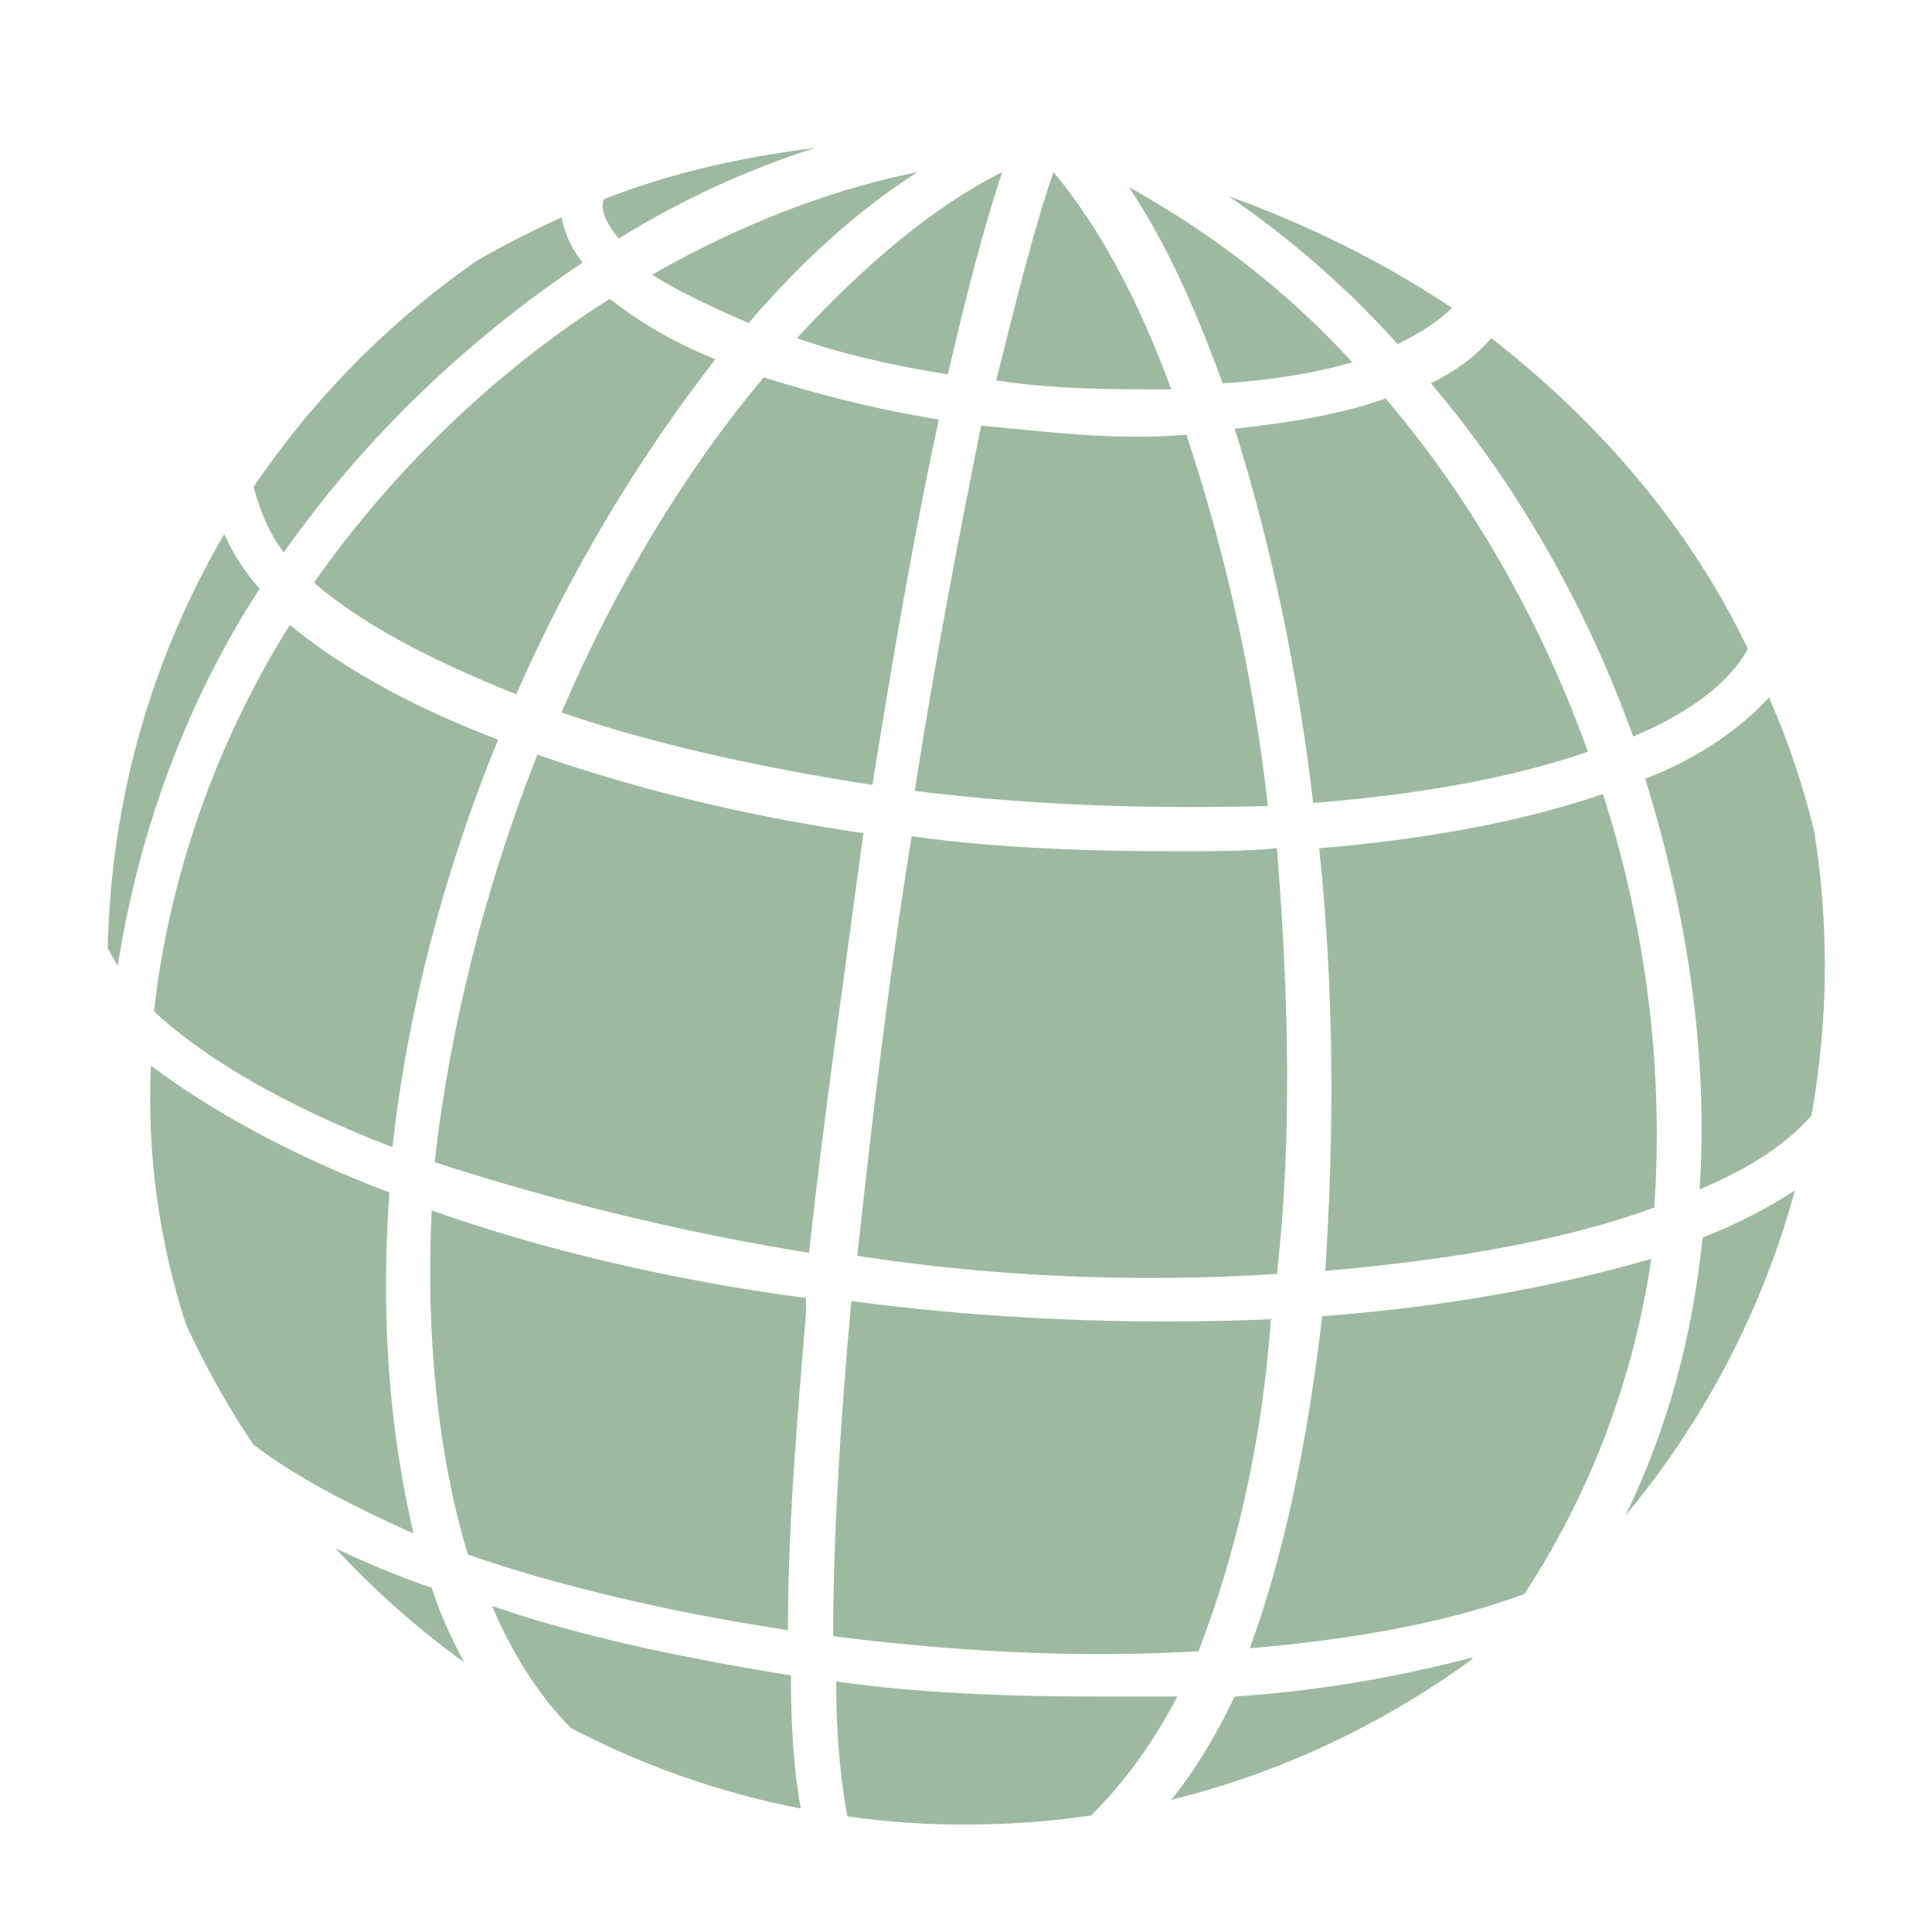
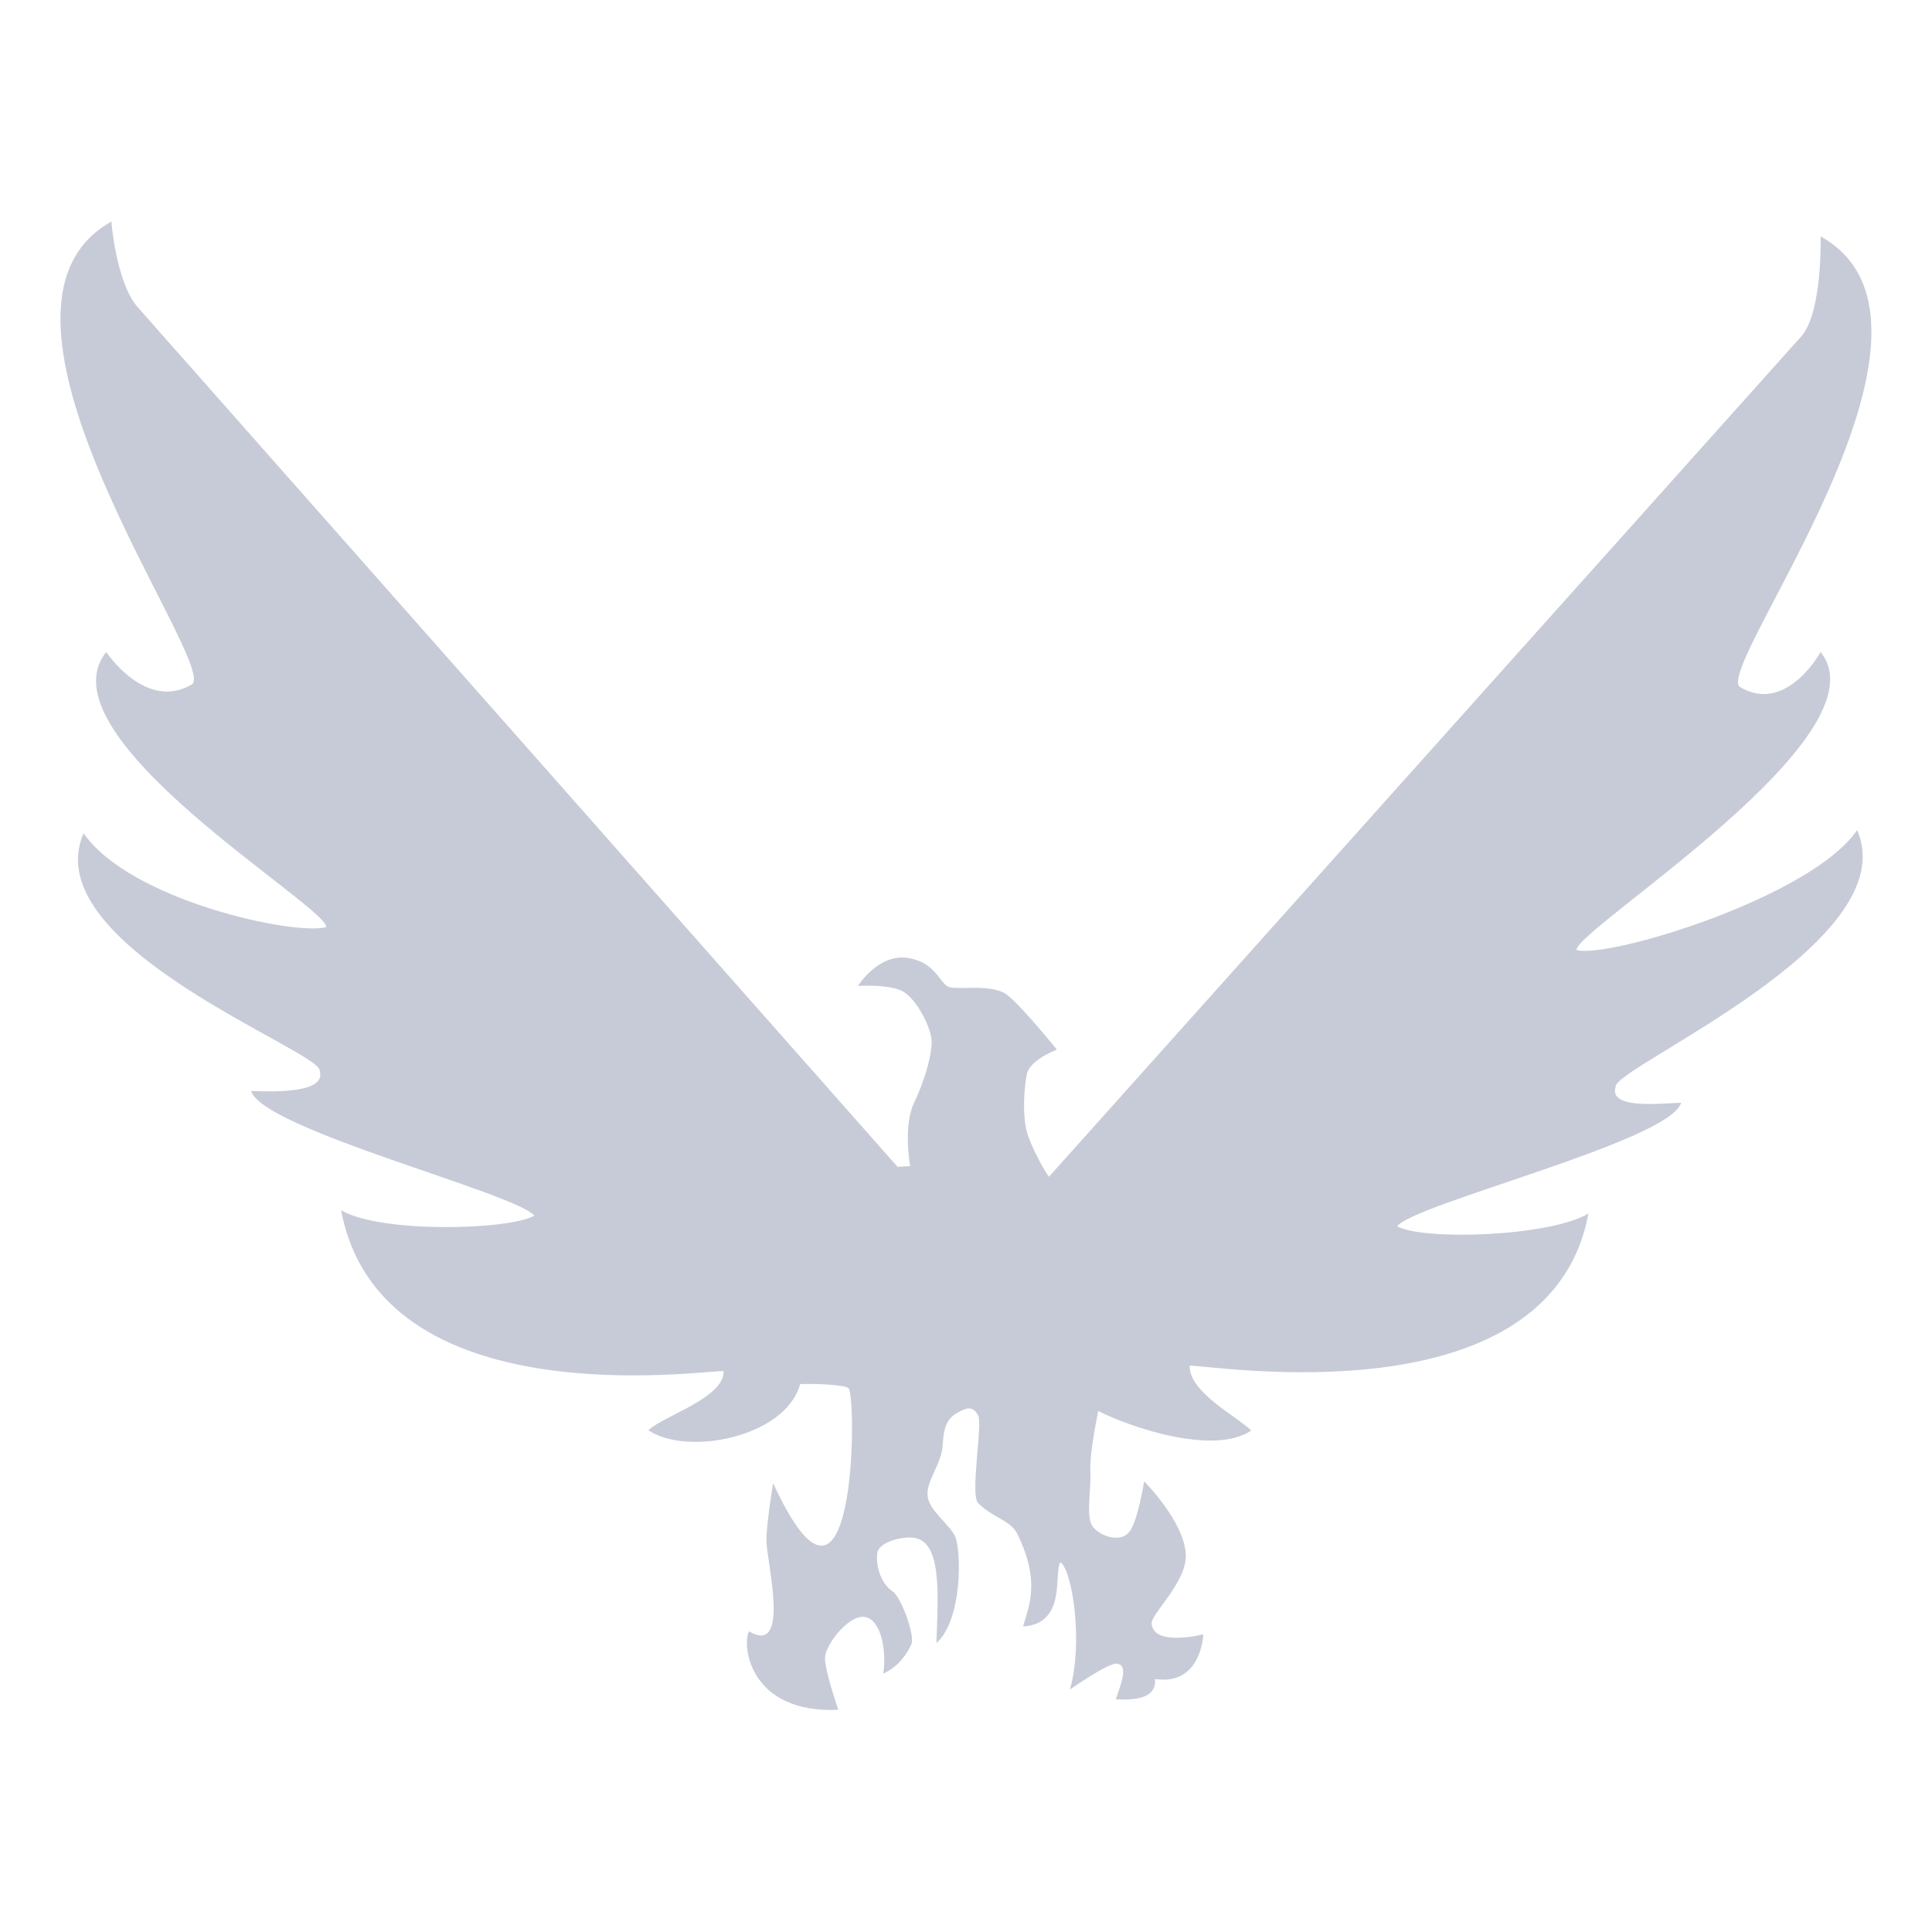
- <svg xmlns="http://www.w3.org/2000/svg" viewBox="0 0 64 64" enable-background="new 0 0 64 64">
-   <style type="text/css">.st0{fill:#9DBAA0;}</style>
-   <path class="st0" d="M42.3 42.2c.5-4.4.4-9.1 0-14.1-1.1.1-2.2.1-3.2.1-3 0-6.1-.1-8.9-.5-.8 4.9-1.4 10.2-1.8 13.9 4.5.7 9.3.9 13.9.6zM52.6 24.9c-1.5-4.2-3.8-8.3-6.7-11.7-1.4.5-3.1.8-5 1 1.2 3.8 2.1 8.1 2.6 12.4 3.8-.3 6.8-.9 9.1-1.7zM42 26.7c-.5-4.5-1.5-8.7-2.7-12.3-2.4.2-4.6-.1-6.8-.3-.7 3.5-1.5 7.6-2.2 12.1 4 .5 8 .6 11.7.5zM46.3 11.4c.8-.4 1.4-.8 1.8-1.2-2.4-1.6-4.9-2.8-7.4-3.7 1.9 1.3 3.8 2.9 5.6 4.9zM57.9 21.5c-1.9-4-4.9-7.5-8.5-10.3-.5.6-1.2 1.1-2 1.5 2.9 3.4 5.2 7.5 6.7 11.7 1.9-.8 3.2-1.8 3.8-2.9zM31.1 13.9c-2.4-.4-4.2-.9-5.8-1.4-2.6 3.1-4.9 6.9-6.7 11.1 2.9 1 6.4 1.8 10.3 2.4.8-5 1.5-8.9 2.2-12.1zM23.7 11.9c-1.5-.6-2.6-1.3-3.5-2-3.8 2.4-7.2 5.7-9.8 9.4 1.5 1.3 3.7 2.5 6.7 3.7 1.8-4.1 4.1-7.9 6.6-11.1zM54.8 40c.3-4.4-.2-9-1.7-13.7-2.6.9-5.8 1.5-9.4 1.8.5 4.7.5 9.5.2 14 4.6-.4 8.2-1.1 10.9-2.1zM27 4.9c-2.4.3-4.7.8-7 1.7-.1.3 0 .7.5 1.3 2.1-1.3 4.3-2.3 6.5-3zM26.7 43c-4.5-.6-8.7-1.6-12.4-2.9-.2 4.1.2 8.1 1.2 11.4 2.9 1 6.6 1.9 10.6 2.5 0-3.8.4-8 .6-10.5v-.5zM18.92 57.25c2.36 1.23 4.92 2.14 7.61 2.66-.22-1.14-.33-2.64-.33-4.41-3.7-.6-7-1.3-9.9-2.3.69 1.62 1.57 3 2.62 4.05zM40.5 12.7c1.5-.1 2.9-.3 4.3-.7-2.2-2.4-4.7-4.3-7.4-5.8 1.2 1.8 2.2 4 3.1 6.5zM5.1 33.5c1.7 1.6 4.5 3.2 7.9 4.5.5-4.5 1.7-9.1 3.5-13.5-2.9-1.1-5.2-2.4-6.9-3.8-2.5 4-4 8.4-4.5 12.8zM24.8 10.7c1.8-2.1 3.7-3.8 5.6-5-3 .6-6 1.8-8.8 3.4.8.5 1.8 1 3.2 1.6zM32 60.44c1.41 0 2.79-.1 4.14-.3 1.01-.99 2.01-2.31 2.86-3.94h-2.6c-2.9 0-5.9-.1-8.7-.5 0 2.04.19 3.51.37 4.47 1.28.18 2.59.28 3.93.27zM33 12.6c1.9.3 3.9.3 5.8.3-1.1-3-2.4-5.4-3.9-7.2-.6 1.7-1.2 4.1-1.9 6.9zM39.7 54.7c1.2-3.1 2.1-6.8 2.4-11-4.6.2-9.4 0-13.9-.6-.4 4.4-.6 8.1-.6 11.1 4.7.6 8.7.7 12.1.5zM43.8 43.6c-.5 4.3-1.3 8-2.4 11 3.6-.3 6.7-.9 9.1-1.8 2.1-3.2 3.6-7 4.2-11.1-3.1.9-6.8 1.6-10.9 1.9zM56.4 41c-.34 3.33-1.2 6.44-2.56 9.21 2.59-3.11 4.53-6.77 5.62-10.78-.86.57-1.86 1.09-3.06 1.57zM60.45 32c0-1.51-.12-3-.35-4.45-.36-1.5-.86-2.99-1.5-4.45-.9 1-2.3 2-4.1 2.7 1.4 4.5 2.1 9.2 1.8 13.6 1.74-.73 2.94-1.56 3.71-2.45.28-1.61.44-3.26.44-4.95zM48.69 55.02l.11-.12c-2.3.6-4.9 1.1-7.9 1.3-.65 1.36-1.34 2.48-2.1 3.42 3.62-.89 6.96-2.48 9.89-4.6zM9.4 18.3c2.6-3.7 6-7 9.9-9.6-.4-.5-.6-1-.7-1.5-1 .46-1.93.93-2.81 1.44-2.9 2.02-5.41 4.56-7.39 7.49.21.77.5 1.52 1 2.17zM28.6 27.6c-4.1-.6-7.6-1.5-10.8-2.6-1.7 4.3-2.9 9-3.4 13.5 3.7 1.2 8 2.3 12.4 3 .5-4.6 1.2-9.4 1.8-13.9zM3.57 31.42l.33.58c.7-4.5 2.3-8.8 4.7-12.5-.52-.58-.9-1.2-1.17-1.81-2.37 4.05-3.76 8.73-3.86 13.73zM26.4 11.2c1.4.5 3.1.9 5 1.2.6-2.6 1.2-4.9 1.8-6.7-2.2 1.1-4.5 3-6.8 5.5zM15.38 55.07c-.43-.78-.79-1.6-1.08-2.47-1.15-.4-2.23-.85-3.2-1.32 1.3 1.4 2.73 2.67 4.28 3.79zM8.39 47.85c1.29.99 3.05 1.94 5.31 2.95-.8-3.4-1.1-7.2-.8-11.3-3.2-1.2-5.9-2.7-7.9-4.2-.14 2.93.28 5.86 1.16 8.57.64 1.39 1.38 2.72 2.23 3.98z" />
+ <svg xmlns="http://www.w3.org/2000/svg" version="1.1" id="Layer_1" x="0px" y="0px" viewBox="0 0 64 64" style="enable-background:new 0 0 64 64;" xml:space="preserve">
+   <style type="text/css">
+ 	.st0{fill:#C7CBD7;}
+ </style>
+   <g>
+     <path class="st0" d="M52.22,31.47c0.02-0.73,10.32-7.1,8.09-9.87c0,0-1.13,2.07-2.67,1.16c-0.9-0.66,7.93-11.99,2.67-14.93   c0,0,0.07,2.45-0.62,3.29L34.75,38.98c-0.13-0.15-0.61-1.01-0.74-1.51c-0.13-0.5-0.1-1.33,0-1.87c0.09-0.49,1-0.83,1-0.83   s-1.13-1.4-1.63-1.8c-0.5-0.4-1.6-0.17-1.93-0.27c-0.33-0.1-0.43-0.83-1.4-0.97c-0.97-0.13-1.63,0.93-1.63,0.93s1.09-0.07,1.52,0.2   c0.43,0.27,0.84,1.08,0.91,1.51c0.07,0.43-0.2,1.39-0.57,2.16c-0.37,0.77-0.13,2.1-0.13,2.1l-0.42,0.02L4.53,10.14   c-0.69-0.84-0.84-2.8-0.84-2.8c-5.27,2.94,3.57,14.68,2.67,15.33c-1.53,0.91-2.84-1.07-2.84-1.07c-2.23,2.77,7.27,8.38,7.29,9.11   c-1.02,0.3-6.51-0.88-8.04-3.11c-1.63,3.73,7.89,7.22,7.82,7.87c0.23,0.74-1.47,0.7-2.27,0.67c0.37,1.27,8.77,3.38,9.38,4.13   c-0.84,0.48-5.1,0.59-6.4-0.18c1.3,6.93,12.06,5.29,12.67,5.33c0.03,0.89-2.02,1.49-2.49,1.96c1.3,0.87,4.53,0.22,5.02-1.51   l0.01-0.02c0.49-0.02,1.55,0.02,1.61,0.15c0.27,0.54,0.2,9.02-2.51,3.13c0,0-0.24,1.46-0.22,1.93c0.02,0.73,0.8,3.8-0.58,2.98   c-0.24,0.47,0.02,2.73,2.96,2.6c0,0-0.47-1.36-0.44-1.74c0.02-0.39,0.69-1.3,1.22-1.34c0.58-0.04,0.84,1,0.71,1.88   c0.55-0.25,0.8-0.7,0.93-0.97c0.13-0.27-0.33-1.56-0.62-1.75c-0.42-0.29-0.56-0.9-0.51-1.27c0.04-0.36,0.8-0.56,1.2-0.51   c0.96,0.11,0.81,1.92,0.76,3.49c0.88-0.79,0.82-3.1,0.62-3.53c-0.2-0.43-0.84-0.83-0.91-1.33c-0.07-0.5,0.47-1.07,0.5-1.72   c0.03-0.61,0.16-0.87,0.5-1.06c0.36-0.2,0.51-0.18,0.67,0.09c0.16,0.28-0.27,2.64,0,2.91c0.5,0.5,1.08,0.57,1.3,1.02   c0.77,1.58,0.39,2.36,0.19,3.07c1.47-0.09,1-1.82,1.24-2.13c0.4,0.29,0.76,2.69,0.31,4.22c0,0,1.24-0.87,1.54-0.86   c0.38,0.02,0.22,0.53-0.02,1.18c0.45,0.02,1.37,0.05,1.3-0.67c1.55,0.23,1.6-1.48,1.6-1.48s-1.66,0.42-1.71-0.36   c-0.02-0.33,1.18-1.38,1.13-2.29c-0.05-1.09-1.38-2.42-1.38-2.42s-0.21,1.37-0.51,1.7c-0.3,0.33-0.9,0.13-1.17-0.17   c-0.27-0.3-0.07-1.2-0.1-1.87c-0.03-0.53,0.18-1.57,0.26-1.99c1.08,0.55,3.83,1.48,5.07,0.65c-0.47-0.47-2.07-1.27-2.04-2.15   c0.61-0.04,11.91,1.89,13.21-5.04c-1.3,0.77-5.5,0.9-6.34,0.42c0.61-0.76,9.04-2.82,9.41-4.09c-0.8,0.03-2.4,0.21-2.17-0.53   c-0.07-0.65,9.63-4.77,8-8.5C59.98,29.74,53.25,31.77,52.22,31.47z" />
+   </g>
</svg>
